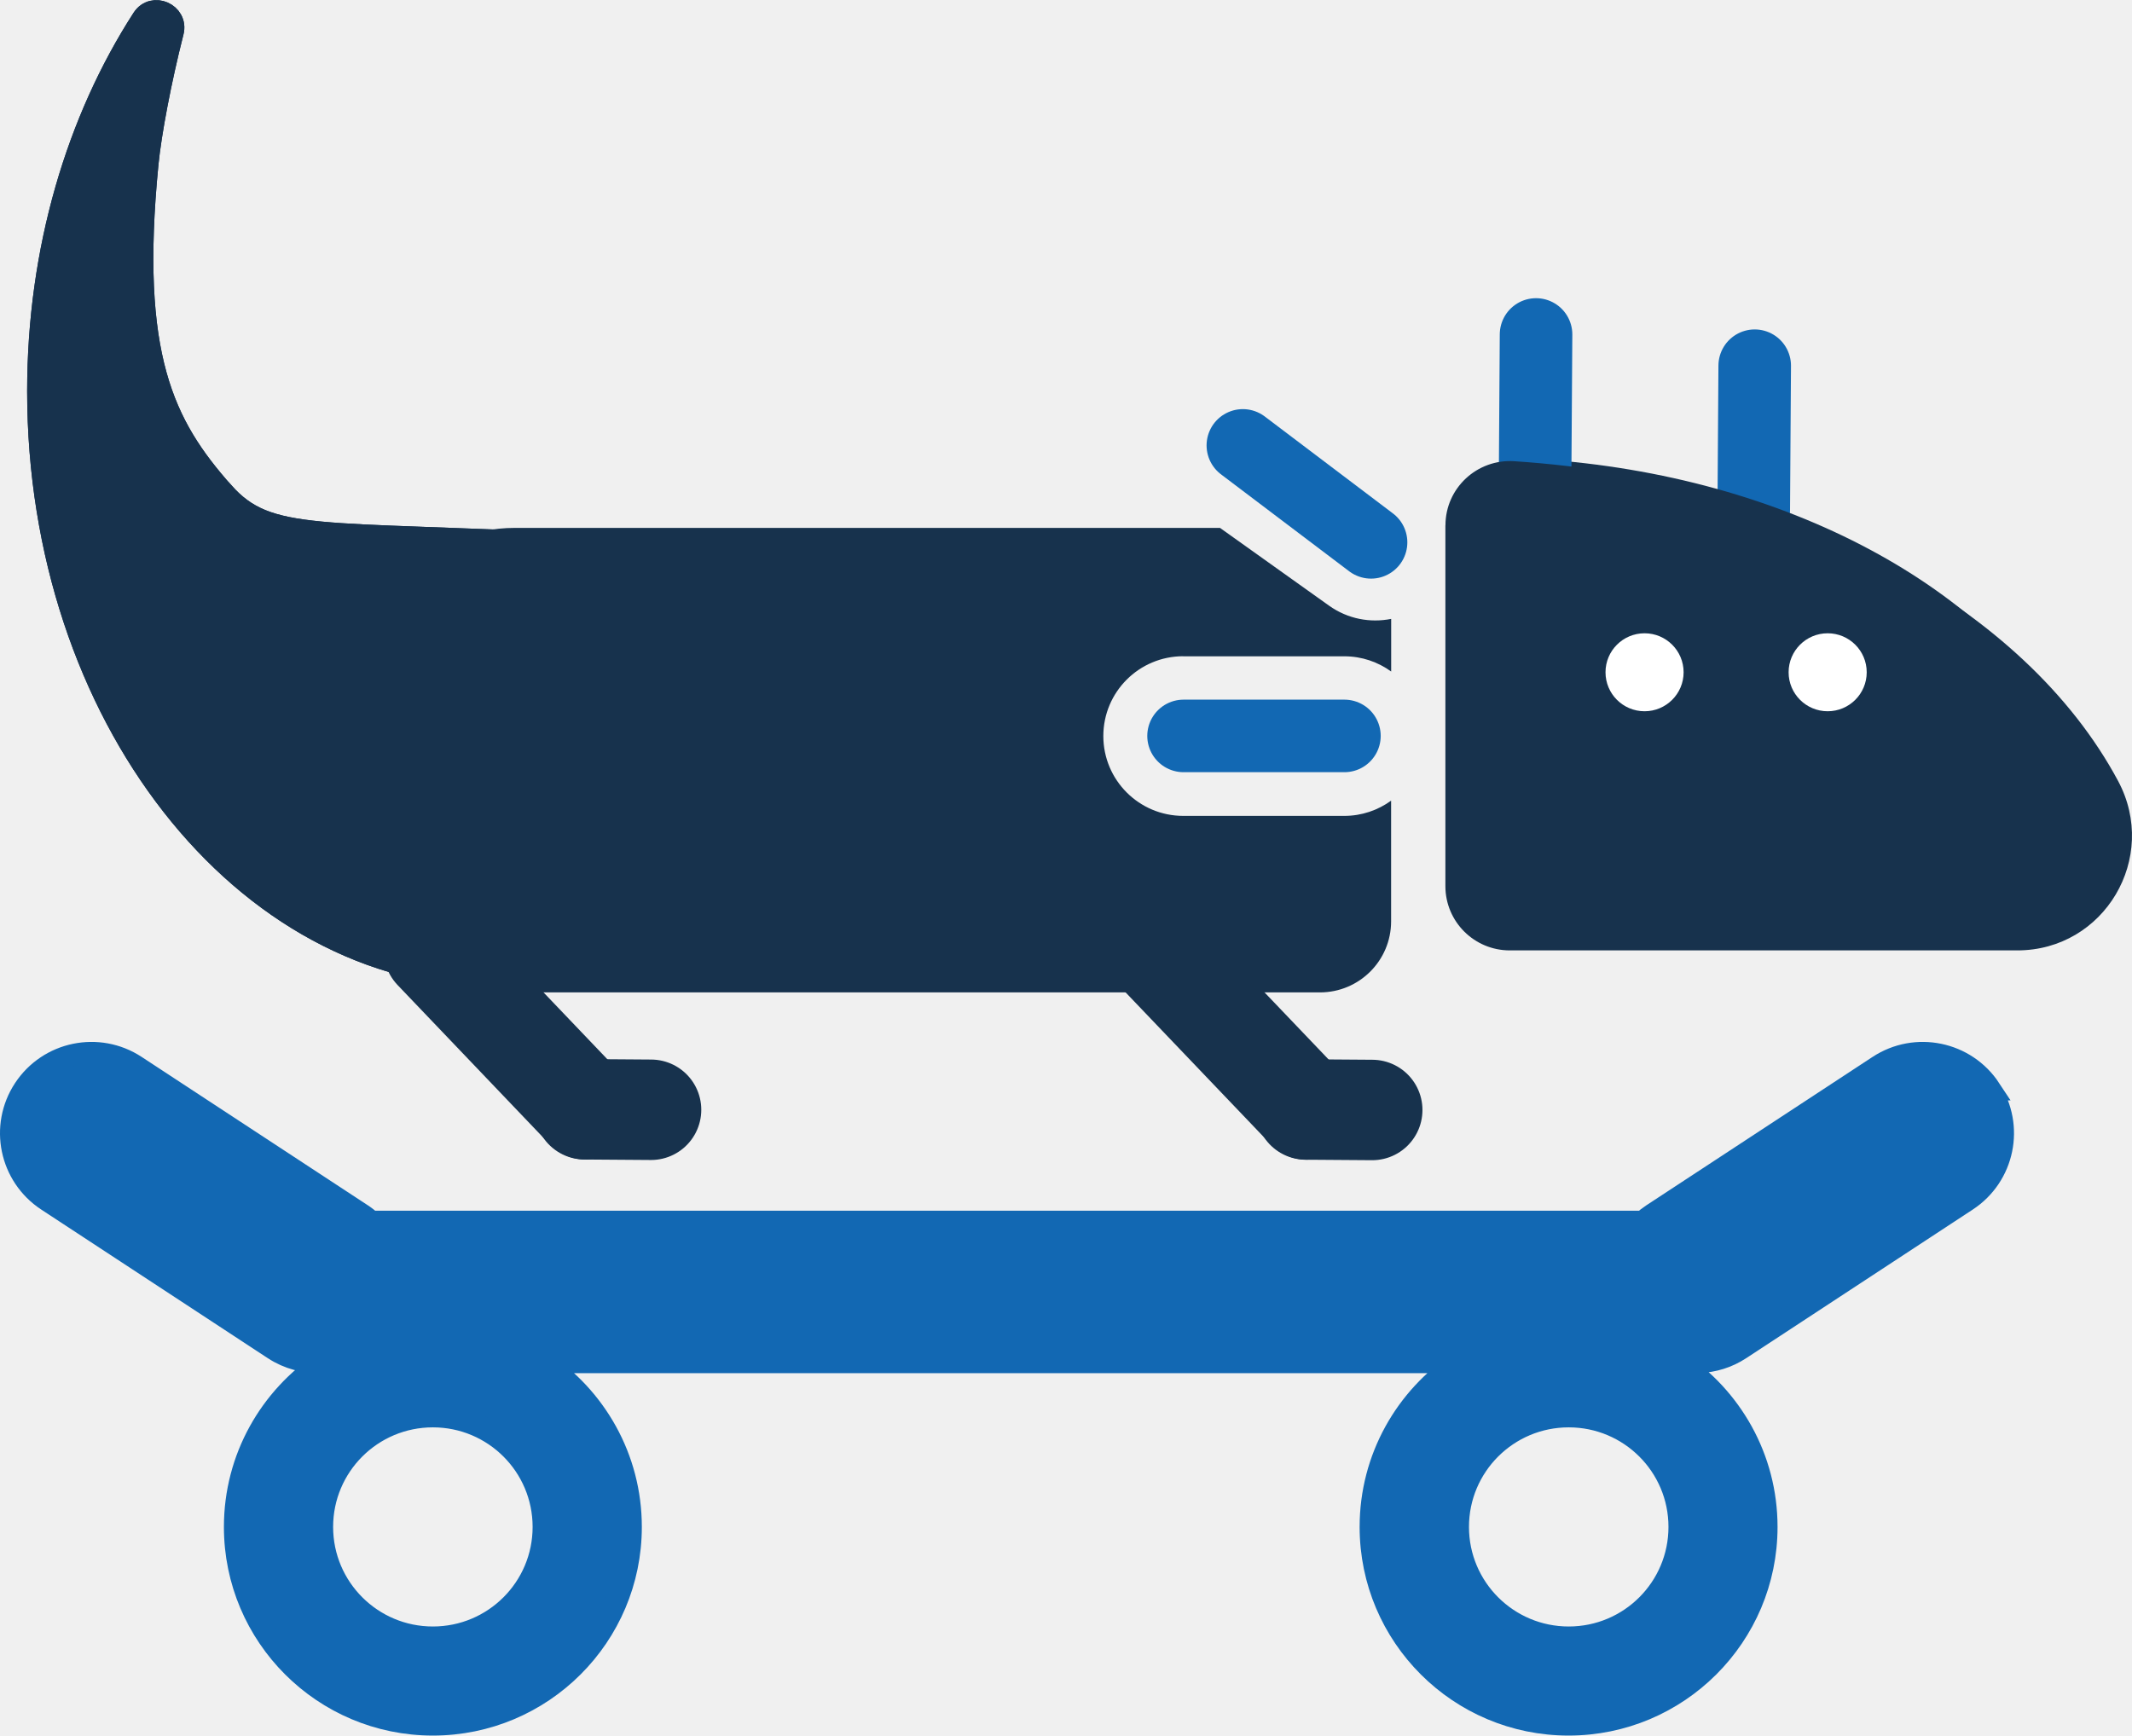
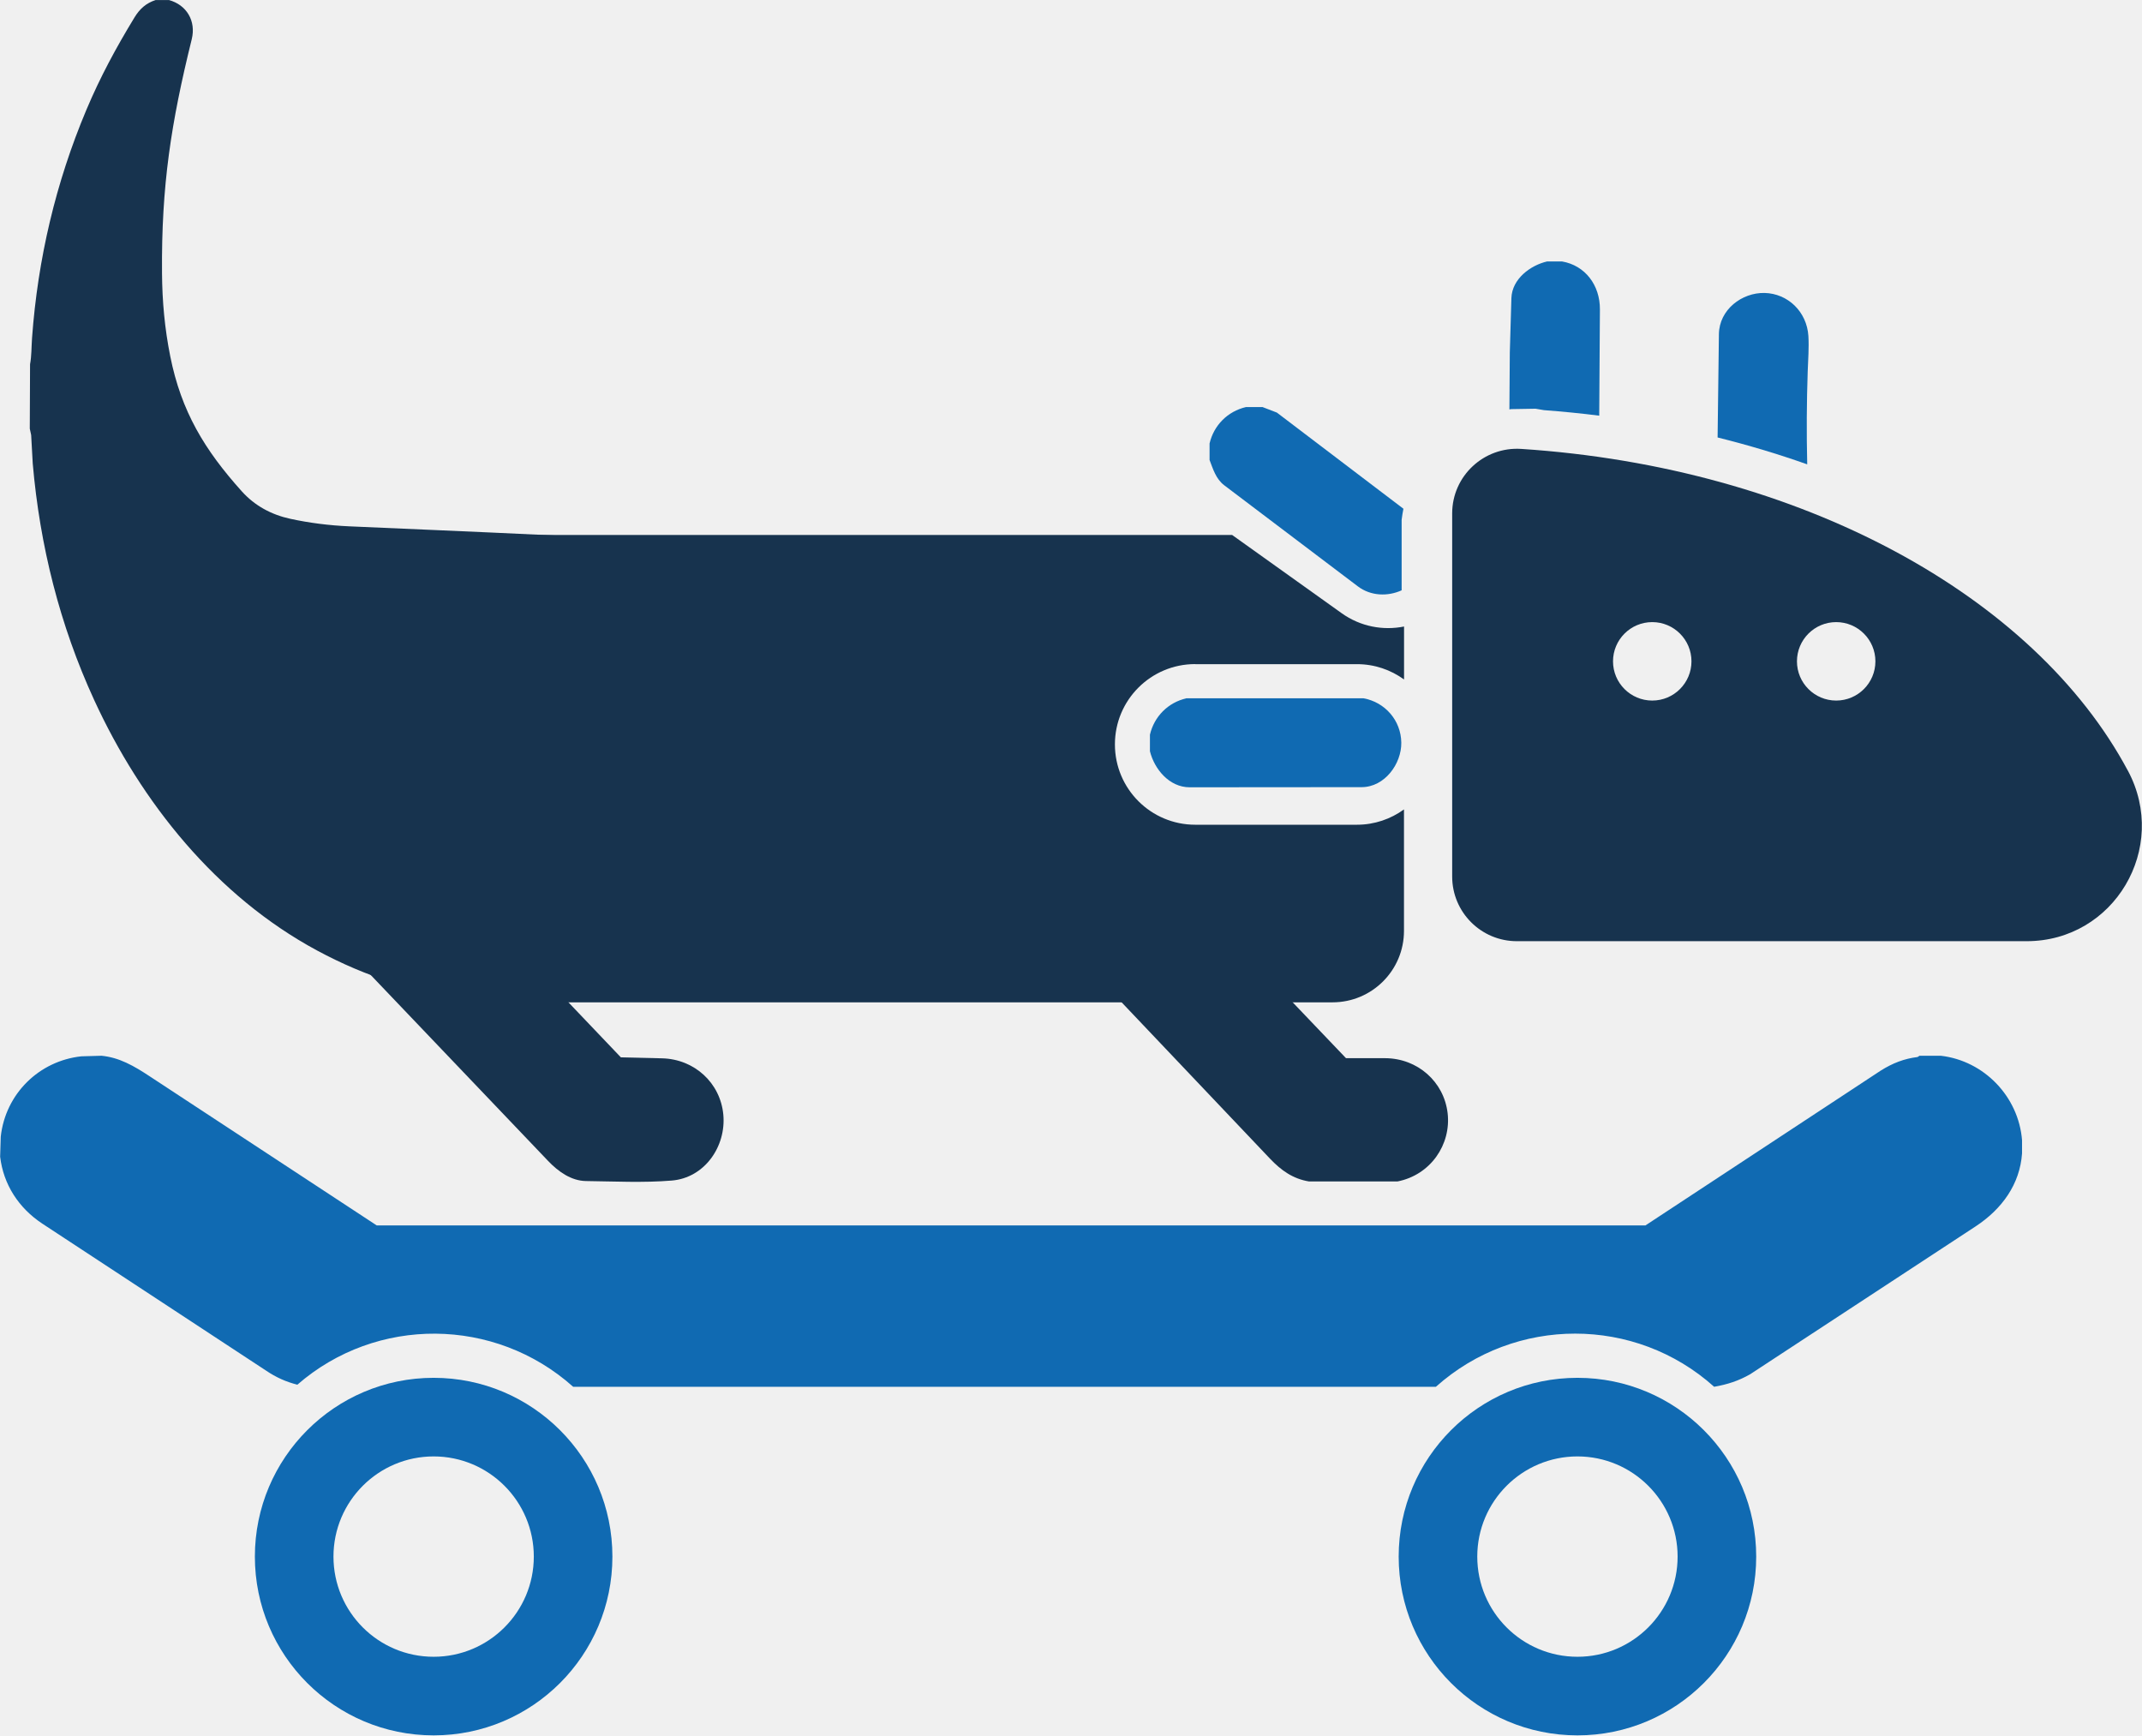
- <svg xmlns="http://www.w3.org/2000/svg" preserveAspectRatio="none" overflow="visible" style="display: block;" width="382" height="311.023" viewBox="0 0 382 311.023" fill="none">
-   <g id="Frame 55">
-     <path id="Vector" d="M314.399 65.536L314.227 91.433" stroke-width="13" stroke-miterlimit="10" stroke-linecap="round" stroke="#1268B3" />
-     <path id="Vector_2" d="M356.529 195.193C352.164 188.563 343.248 186.721 336.608 191.08L296.016 217.714C295.438 218.094 294.909 218.524 294.405 218.966H66.492C65.988 218.524 65.459 218.094 64.881 217.714L24.288 191.08C17.648 186.721 8.733 188.563 4.367 195.193C0.002 201.824 1.846 210.727 8.487 215.086L49.079 241.72C51.686 243.427 54.638 244.163 57.527 244.053C57.687 244.053 57.847 244.077 58.007 244.077H58.068C48.464 250.413 42.119 261.281 42.119 273.634C42.119 293.182 57.995 309.023 77.559 309.023C97.124 309.023 112.999 293.17 112.999 273.634C112.999 261.281 106.654 250.413 97.05 244.077H261.559C251.955 250.413 245.61 261.281 245.61 273.634C245.61 293.182 261.486 309.023 281.05 309.023C300.615 309.023 316.49 293.17 316.49 273.634C316.49 261.281 310.145 250.413 300.541 244.077H303.91C304.095 244.077 304.279 244.053 304.464 244.053C306.985 243.955 309.518 243.206 311.78 241.72L352.373 215.086C359.013 210.727 360.858 201.824 356.492 195.193H356.529ZM77.559 293.477C66.59 293.477 57.687 284.599 57.687 273.634C57.687 262.668 66.578 253.79 77.559 253.79C88.54 253.79 97.431 262.668 97.431 273.634C97.431 284.599 88.54 293.477 77.559 293.477ZM281.075 293.477C270.106 293.477 261.203 284.599 261.203 273.634C261.203 262.668 270.094 253.79 281.075 253.79C292.056 253.79 300.947 262.668 300.947 273.634C300.947 284.599 292.056 293.477 281.075 293.477Z" fill="#1268B3" stroke-width="4" stroke-miterlimit="10" stroke="#1268B3" />
-     <path id="Vector_3" d="M264.767 94.356V151.172C264.767 156.759 269.305 161.29 274.9 161.29H354.794C368.505 161.29 377.125 146.69 370.669 134.62C356.024 107.249 319.489 87.135 275.613 84.262C269.76 83.881 264.78 88.498 264.78 94.356H264.767Z" fill="#17324D" stroke-width="4" stroke-miterlimit="10" stroke="#17324D" />
-     <path id="Vector_4" d="M39.967 88.302C29.269 76.256 23.01 63.866 26.404 29.275C26.945 23.799 28.716 14.417 30.929 5.711C31.753 2.506 27.412 0.578 25.617 3.366C13.91 21.502 6.864 44.747 6.864 70.104C6.864 128.025 43.558 174.982 88.823 174.982C131.31 174.982 166.368 167.737 170.513 115.476C170.586 114.506 171.312 113.695 172.271 113.524C185.441 111.19 188.22 109.361 188.196 108.096C188.122 102.055 113.196 98.101 103.998 97.609C57.146 95.129 48.108 97.462 39.98 88.302H39.967Z" fill="#17324D" stroke-width="4" stroke-miterlimit="10" stroke="#17324D" />
-     <path id="Vector_5" d="M206.971 170.352L234.172 198.828" stroke-width="18" stroke-miterlimit="10" stroke-linecap="round" stroke="#17324D" />
-     <path id="Vector_6" d="M233.977 198.828L245.868 198.914" stroke-width="18" stroke-miterlimit="10" stroke-linecap="round" stroke="#17324D" />
-     <path id="Vector_7" d="M275.221 59.937L275.049 85.846" stroke-width="13" stroke-miterlimit="10" stroke-linecap="round" stroke="#1268B3" />
-     <path id="Vector_8" d="M258.977 94.135V158.798C258.977 165.158 264.141 170.316 270.511 170.316H361.448C377.053 170.316 386.866 153.702 379.512 139.961C362.837 108.808 321.249 85.92 271.323 82.653C264.658 82.212 258.989 87.467 258.989 94.147L258.977 94.135Z" fill="#17324D" />
-     <path id="Vector_9" d="M222.688 79.817L245.659 97.192" stroke-width="13" stroke-miterlimit="10" stroke-linecap="round" stroke="#1268B3" />
-     <path id="Vector_10" d="M212.063 131.881H240.887" stroke-width="13" stroke-miterlimit="10" stroke-linecap="round" stroke="#1268B3" />
-     <path id="Vector_11" d="M294.663 127.461C298.527 127.461 301.66 124.333 301.66 120.474C301.66 116.615 298.527 113.487 294.663 113.487C290.798 113.487 287.666 116.615 287.666 120.474C287.666 124.333 290.798 127.461 294.663 127.461Z" fill="white" />
-     <path id="Vector_12" d="M327.471 127.461C331.335 127.461 334.468 124.333 334.468 120.474C334.468 116.615 331.335 113.487 327.471 113.487C323.606 113.487 320.474 116.615 320.474 120.474C320.474 124.333 323.606 127.461 327.471 127.461Z" fill="white" />
-     <path id="Vector_13" d="M77.742 170.303L104.943 198.791" stroke-width="18" stroke-miterlimit="10" stroke-linecap="round" stroke="#17324D" />
-     <path id="Vector_14" d="M104.76 198.791L116.651 198.877" stroke-width="18" stroke-miterlimit="10" stroke-linecap="round" stroke="#17324D" />
-     <path id="Vector_15" d="M39.967 88.302C29.269 76.256 23.01 63.866 26.404 29.275C26.945 23.799 28.716 14.417 30.929 5.711C31.753 2.506 27.412 0.578 25.617 3.366C13.91 21.502 6.864 44.747 6.864 70.104C6.864 128.025 43.558 174.982 88.823 174.982C131.31 174.982 166.368 167.737 170.513 115.476C170.586 114.506 171.312 113.695 172.271 113.524C185.441 111.19 188.22 109.361 188.196 108.096C188.122 102.055 113.196 98.101 103.998 97.609C57.146 95.129 48.108 97.462 39.98 88.302H39.967Z" fill="#17324D" stroke-width="4" stroke-miterlimit="10" stroke="#17324D" />
-     <path id="Vector_16" d="M212.027 117.613H240.876C244.012 117.613 246.901 118.632 249.262 120.339V110.908C245.524 111.657 241.491 110.933 238.134 108.538L218.594 94.601H92.242C76.723 94.601 64.155 107.163 64.155 122.647V149.797C64.155 165.293 76.735 177.843 92.242 177.843H236.498C243.544 177.843 249.25 172.145 249.25 165.109V143.485C246.889 145.192 243.999 146.211 240.864 146.211H212.015C204.108 146.211 197.689 139.813 197.689 131.906C197.689 123.998 204.095 117.6 212.015 117.6L212.027 117.613Z" fill="#17324D" />
-   </g>
+ <svg xmlns="http://www.w3.org/2000/svg" width="310.7" height="251.7" viewBox="0 0 310.66 251.70" fill="none">
+   <svg x="4.30" y="0.00" width="152" height="145" viewBox="0 0 152 145" fill="none">
+     <path d="M20.17 0C22.74 0.7 24.15 3.03 23.49 5.7C20.49 17.85 19.08 26.9 19.18 39.59C19.21 43.72 19.57 47.64 20.37 51.65C21.97 59.69 25.37 65.27 30.75 71.26C32.63 73.35 35.03 74.65 37.8 75.25C40.57 75.85 43.42 76.21 46.34 76.34L59 76.89C79.71 77.79 100.25 78.75 120.93 80.67C128.08 81.34 134.95 82.13 141.95 83.37C145.49 84 151.08 85.15 151.45 87.98C151.62 89.26 151 90.21 150.05 91.03L146.2 92.69L137.09 94.76C134.88 121.4 122.87 137.8 96.18 142.77C90.29 143.87 84.51 144.49 78.49 144.64C73.77 144.76 69.28 144.86 64.54 144.63C56.43 144.24 48.77 141.68 41.67 137.86C27.11 130.02 16.19 116.44 9.34 101.53C4.35 90.68 1.46 79.13 0.43 67.24L0.2 63.1L0 62.17L0.04 52.83C0.27 51.61 0.23 50.39 0.33 49C1.16 37.58 3.76 26.5 8.21 15.93C10.21 11.18 12.54 6.87 15.2 2.51C15.97 1.25 16.9 0.45 18.24 0.01H20.16L20.17 0Z" fill="#17334E" />
+   </svg>
+   <svg x="166.78" y="101.28" width="37" height="13" viewBox="0 0 37 13" fill="none">
+     <path d="M30.97 0C34.09 0.56 36.42 3.2 36.46 6.44C36.5 9.47 34.08 12.88 30.71 12.89L5.77 12.91C2.77 12.91 0.63 10.23 0 7.68V5.28C0.62 2.63 2.63 0.62 5.28 0H30.96H30.97Z" fill="#106AB2" />
+   </svg>
+   <svg x="218.92" y="37.92" width="14" height="23" viewBox="0 0 14 23" fill="none">
+     <path d="M0.24 21.42L3.79 21.36L5.03 21.57C7.69 21.77 10.36 22.03 13.03 22.37L13.13 6.96C13.15 3.45 11 0.58 7.63 0H5.47C3.06 0.56 0.38 2.52 0.29 5.32L0.06 13.22L0 21.46C0.08 21.46 0.15 21.43 0.23 21.42H0.24Z" fill="#106AB2" />
+   </svg>
+   <svg x="210.62" y="65.09" width="101" height="72" viewBox="0 0 101 72" fill="none">
+     <path d="M98.01 46.691C84.45 21.321 50.63 2.681 10.03 0.021C4.61 -0.339 0 3.941 0 9.381V62.041C0 67.221 4.2 71.421 9.38 71.421H83.33C96.02 71.421 104 57.891 98.02 46.701L98.01 46.691ZM29.02 36.521C25.88 36.521 23.33 33.971 23.33 30.831C23.33 27.691 25.88 25.141 29.02 25.141C32.16 25.141 34.71 27.691 34.71 30.831C34.71 33.971 32.16 36.521 29.02 36.521ZM55.7 36.521C52.56 36.521 50.01 33.971 50.01 30.831C50.01 27.691 52.56 25.141 55.7 25.141C58.84 25.141 61.39 27.691 61.39 30.831C61.39 33.971 58.84 36.521 55.7 36.521Z" fill="#17334E" />
+   </svg>
+   <svg x="50.64" y="125.52" width="160" height="46" viewBox="0 0 160 46" fill="none">
+     <path d="M10.31 0C12.57 0.37 14.32 1.53 15.97 3.26L39.4 27.84L45.36 27.98C50.08 28.09 53.84 31.56 54.26 36.16C54.68 40.76 51.55 45.32 46.77 45.71C42.6 46.05 38.51 45.83 34.34 45.78C32.18 45.75 30.3 44.39 28.86 42.88L2.88 15.65C1.35 14.05 0.36 12.4 0 10.33L0.08 7.72C0.69 3.73 3.73 0.7 7.72 0.09L10.33 0.01L10.31 0Z" fill="#17334E" />
+     <path d="M152.03 45.84H139.22C136.88 45.46 135.17 44.23 133.57 42.55L111.75 19.56C108.36 15.99 109.11 10.2 112.54 7.1C115.97 4 121.63 3.92 125.03 7.48L144.58 27.96H150.25C154.97 27.98 158.79 31.38 159.32 35.93C159.85 40.48 156.85 44.9 152.04 45.84H152.03Z" fill="#17334E" />
+   </svg>
+   <svg x="53.11" y="77.59" width="151" height="68" viewBox="0 0 151 68" fill="none">
+     <path d="M120.25 18.74H143.71C146.26 18.74 148.61 19.57 150.53 20.96V13.28C147.49 13.89 144.21 13.3 141.48 11.35L125.59 0H22.84C10.22 0 0 10.23 0 22.84V44.95C0 57.57 10.23 67.79 22.84 67.79H140.15C145.88 67.79 150.52 63.15 150.52 57.42V39.81C148.6 41.2 146.25 42.03 143.7 42.03H120.24C113.81 42.03 108.59 36.82 108.59 30.38C108.59 23.94 113.8 18.73 120.24 18.73L120.25 18.74Z" fill="#17334E" />
+   </svg>
+   <svg x="249.12" y="42.49" width="14" height="25" viewBox="0 0 14 25" fill="none">
+     <path d="M13 24.871C12.89 20.261 12.92 15.851 13.07 11.392C13.13 9.651 13.27 7.971 13.17 6.251C12.95 2.721 10.19 0.081 6.81 0.001C3.52 -0.069 0.24 2.421 0.19 5.971L0 20.961C4.39 22.051 8.74 23.351 13 24.861V24.871Z" fill="#106AB2" />
+   </svg>
+   <svg x="175.43" y="59.04" width="29" height="28" viewBox="0 0 29 28" fill="none">
+     <path d="M27.86 16.35C27.93 15.81 28.01 15.28 28.12 14.75L9.76 0.8L7.68 0H5.28C2.63 0.62 0.62 2.63 0 5.28V7.68C0.48 8.93 0.91 10.42 2.12 11.34L21.5 26C23.39 27.43 25.85 27.49 27.86 26.58V16.35Z" fill="#106AB2" />
+   </svg>
+   <svg x="0.00" y="153.12" width="294" height="49" viewBox="0 0 294 49" fill="none">
+     <path d="M14.63 0C17.28 0.24 19.41 1.48 21.74 3.02L54.63 24.62H238.65L272.8 2.15C274.53 1.07 276.18 0.43 278.13 0.19L278.4 0.01H281.52C287.81 0.75 292.78 5.96 293.28 12.25V14.17C292.97 18.66 290.35 22.26 286.54 24.76L253.83 46.21C252.16 47.16 250.55 47.68 248.62 48.02C237.18 37.75 219.77 37.73 208.26 48.02H83.12C71.77 37.87 54.58 37.73 43.11 47.72C41.47 47.3 40.04 46.67 38.55 45.66L6.15 24.38C2.66 22.09 0.47 18.64 0 14.65L0.09 11.73C0.78 5.52 5.65 0.75 11.78 0.09L14.63 0.01V0Z" fill="#106AB2" />
+   </svg>
+   <svg x="36.95" y="199.84" width="52" height="52" viewBox="0 0 52 52" fill="none">
+     <path d="M25.93 0C11.61 0 0 11.61 0 25.93C0 40.25 11.61 51.86 25.93 51.86C40.25 51.86 51.86 40.25 51.86 25.93C51.86 11.61 40.25 0 25.93 0ZM25.93 40.46C17.9 40.46 11.4 33.95 11.4 25.93C11.4 17.91 17.91 11.4 25.93 11.4C33.95 11.4 40.46 17.91 40.46 25.93C40.46 33.95 33.95 40.46 25.93 40.46Z" fill="#106AB2" />
+   </svg>
+   <svg x="202.86" y="199.84" width="52" height="52" viewBox="0 0 52 52" fill="none">
+     <path d="M25.93 0C11.61 0 0 11.61 0 25.93C0 40.25 11.61 51.86 25.93 51.86C40.25 51.86 51.86 40.25 51.86 25.93C51.86 11.61 40.25 0 25.93 0ZM25.93 40.46C17.9 40.46 11.4 33.95 11.4 25.93C11.4 17.91 17.91 11.4 25.93 11.4C33.95 11.4 40.46 17.91 40.46 25.93C40.46 33.95 33.95 40.46 25.93 40.46Z" fill="#106AB2" />
+   </svg>
</svg>
